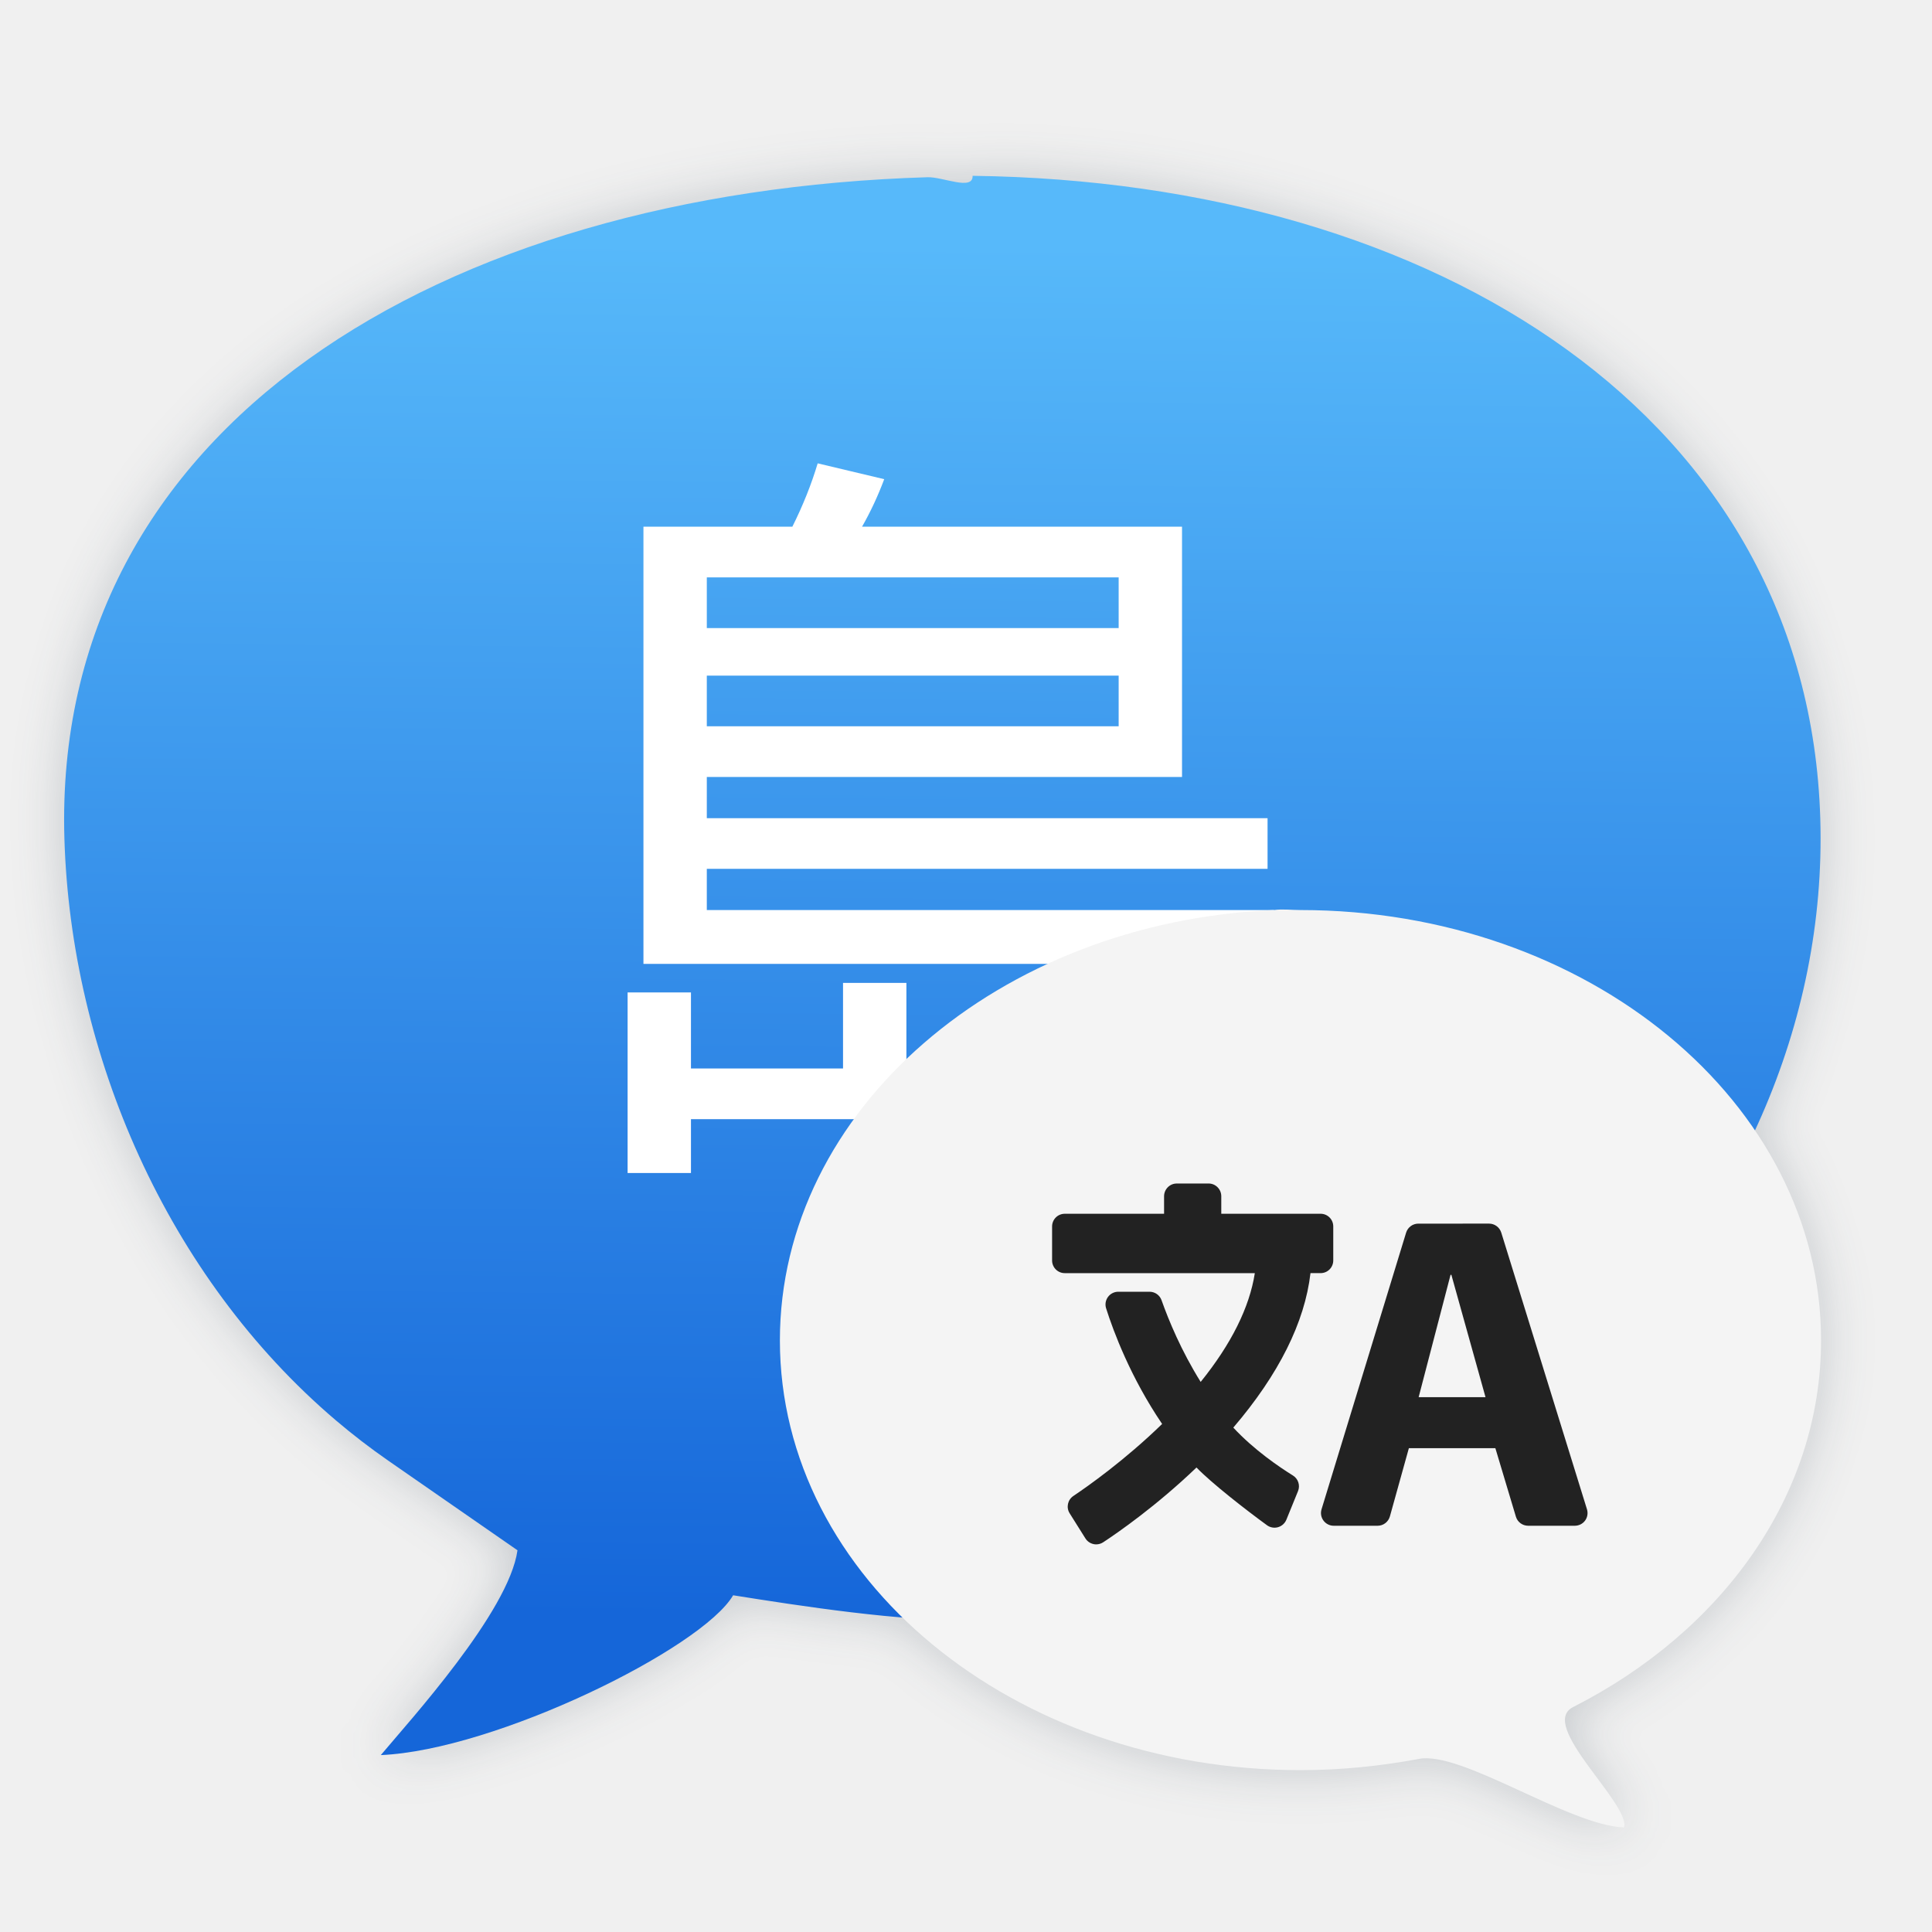
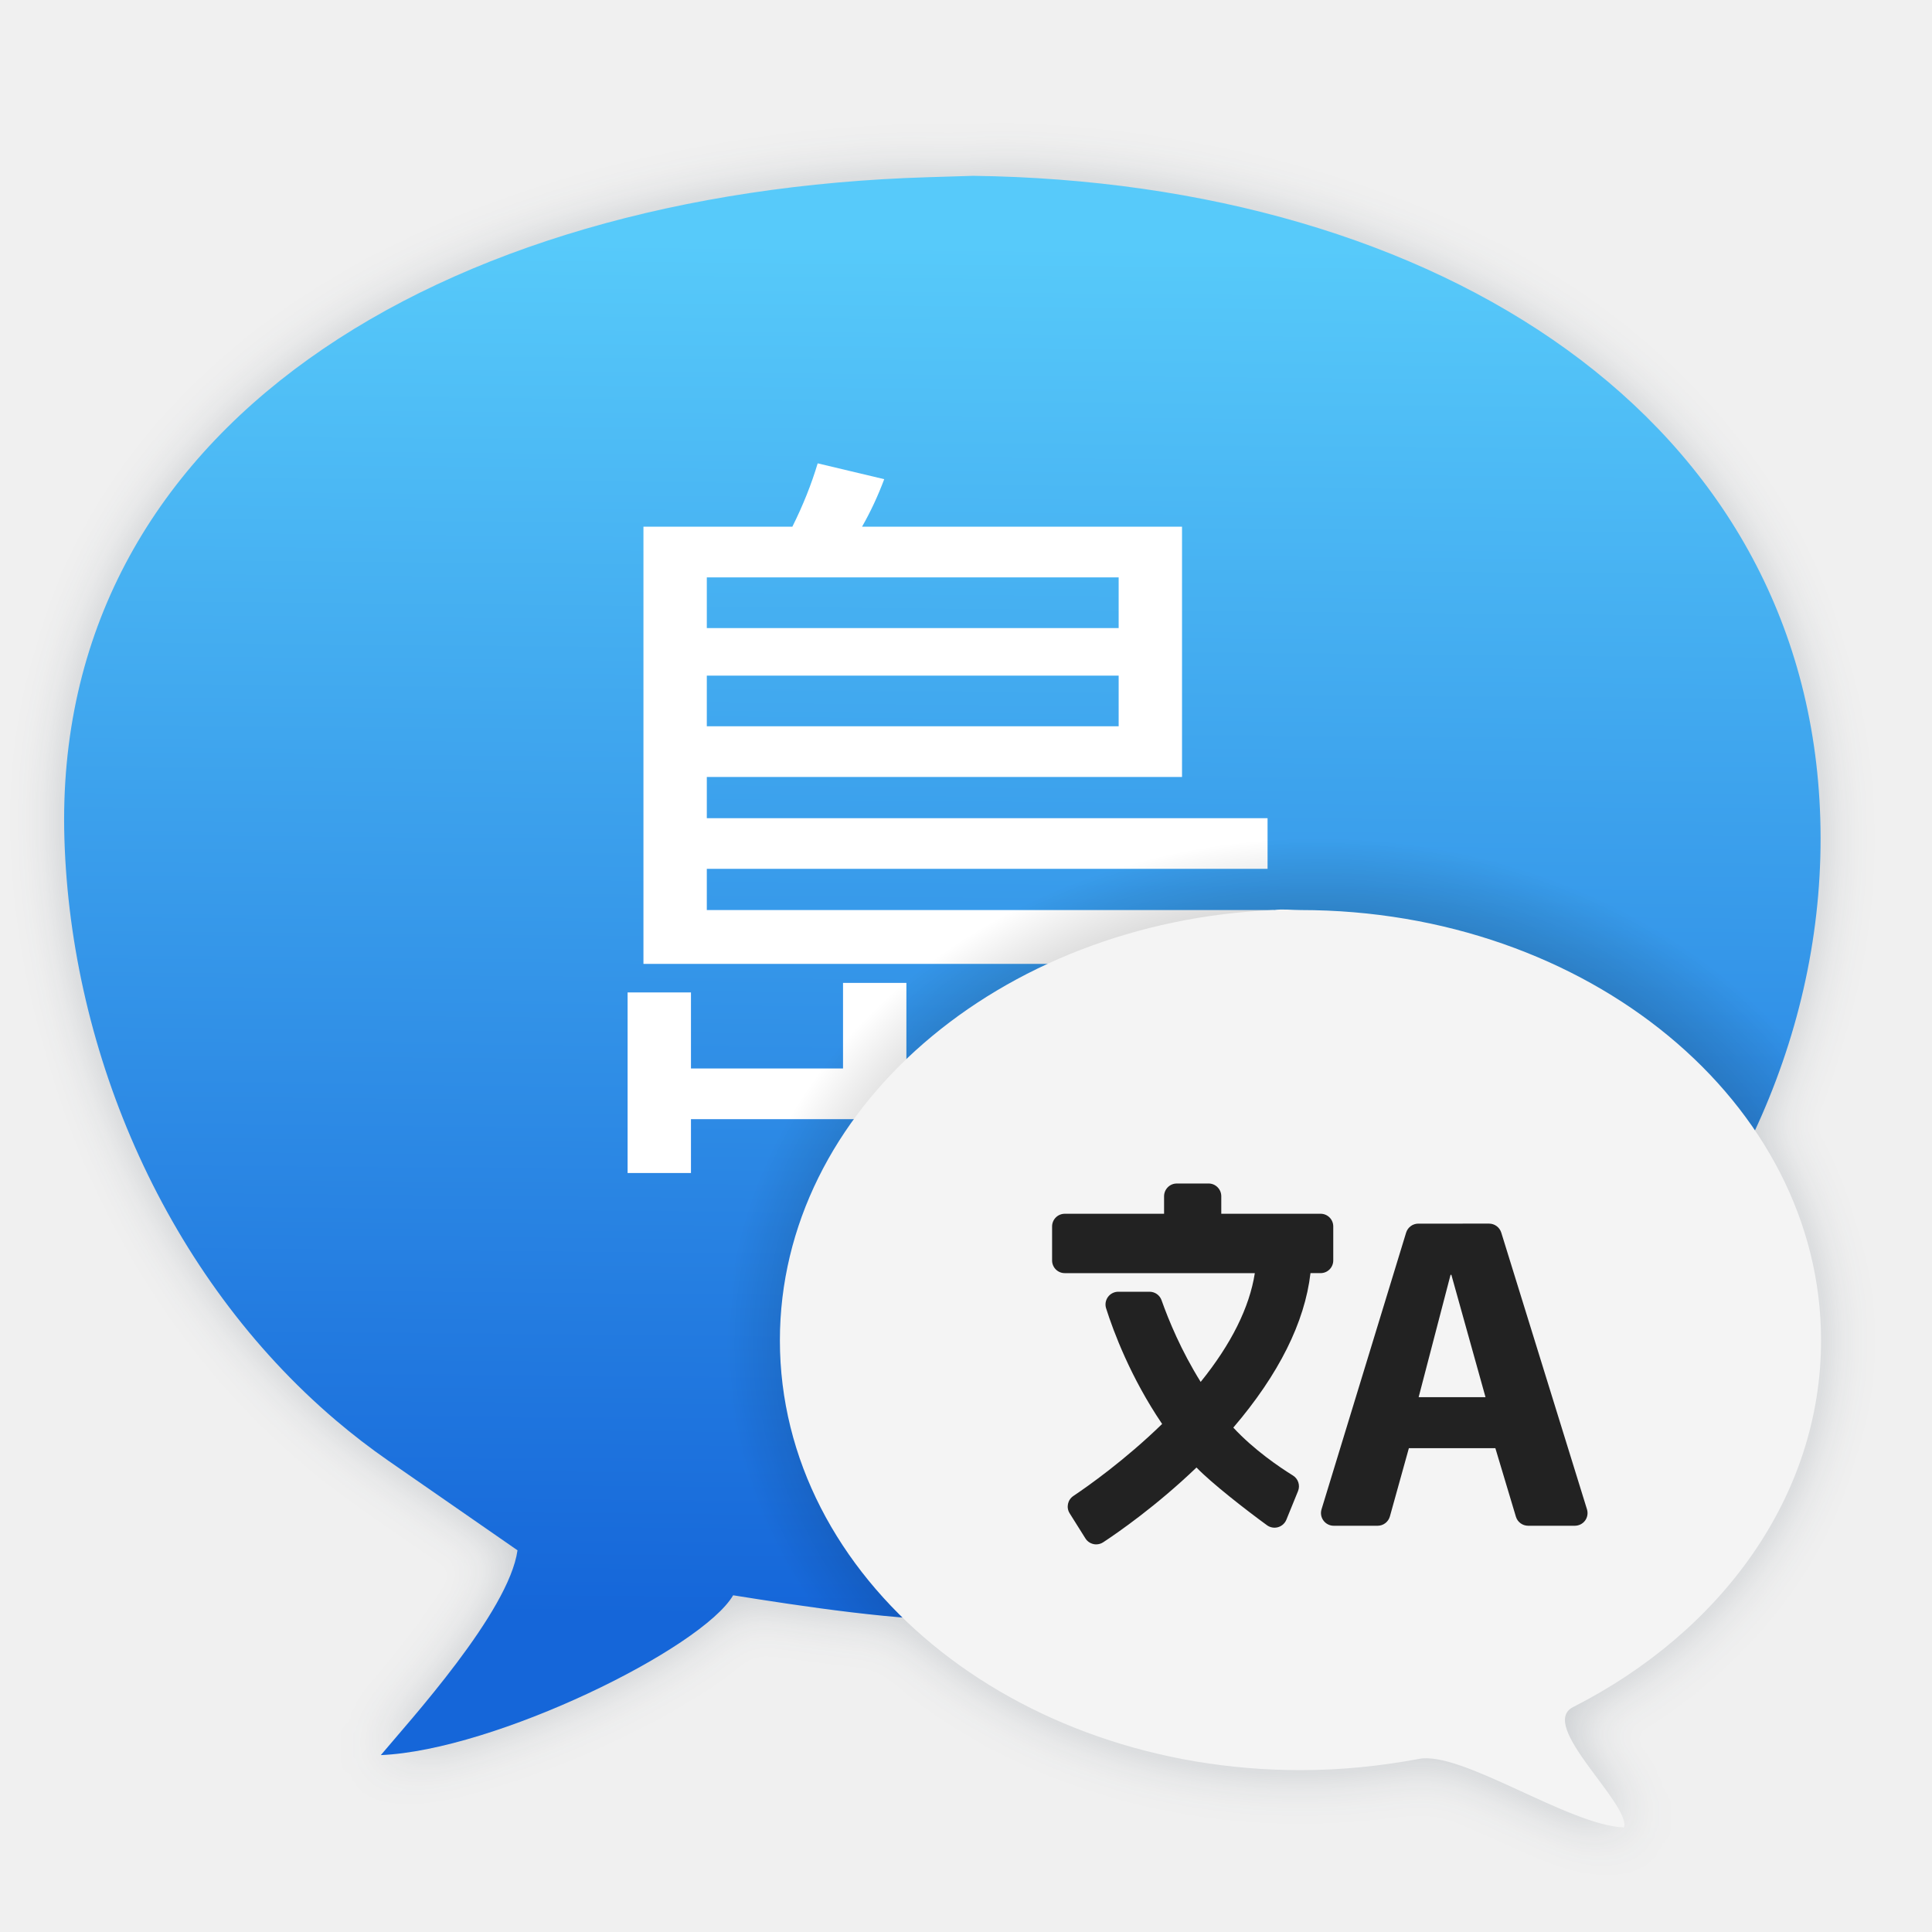
<svg xmlns="http://www.w3.org/2000/svg" xmlns:xlink="http://www.w3.org/1999/xlink" height="128" width="128" version="1.1" id="svg29">
  <defs id="defs33">
+     <linearGradient id="linearGradient4506">
+       <stop style="stop-color:#000000;stop-opacity:1;" offset="0" id="stop4502" />
+       <stop style="stop-color:#000000;stop-opacity:0;" offset="1" id="stop4504" />
+     </linearGradient>
    <linearGradient id="linearGradient924">
      <stop style="stop-color:#1566d9;stop-opacity:1" offset="0" id="stop920" />
-       <stop style="stop-color:#57b9fa;stop-opacity:1" offset="1" id="stop922" />
+       <stop style="stop-color:#57cafa;stop-opacity:1" offset="1" id="stop922" />
    </linearGradient>
    <linearGradient xlink:href="#linearGradient924" id="linearGradient926" x1="68.248" y1="107.354" x2="69.093" y2="16.235" gradientUnits="userSpaceOnUse" />
+     <radialGradient xlink:href="#linearGradient4506" id="radialGradient4508" cx="86.706" cy="87.923" fx="86.706" fy="87.923" r="39.151" gradientTransform="matrix(1,0,0,0.8571429,0.5752733,13.71092)" gradientUnits="userSpaceOnUse" />
  </defs>
  <linearGradient id="a" gradientUnits="userSpaceOnUse" x1="362.815" x2="362.815" y1="245.107" y2="525.384">
    <stop offset="0" stop-color="#f4f4f4" id="stop2" />
    <stop offset="1" stop-color="#dce3ec" id="stop4" />
  </linearGradient>
  <linearGradient id="b" gradientUnits="userSpaceOnUse" x1="64.438" x2="63.839" y1="8.418" y2="106.972">
    <stop offset="0" stop-color="#55c3f8" id="stop7" style="stop-color:#d1d1d1;stop-opacity:1" />
    <stop offset="1" stop-color="#1484f4" id="stop9" style="stop-color:#848484;stop-opacity:1" />
  </linearGradient>
  <filter id="c" color-interpolation-filters="sRGB" height="1.074" width="1.07" x="-.035" y="-.037">
    <feGaussianBlur stdDeviation="1.694" id="feGaussianBlur12" />
  </filter>
  <path d="m64.438 11.648v.002c.031 1.006-1.975.061-2.984.092-32.29.982-58.016 16.535-57.186 43.842.433 14.244 6.78 28.987 17.98 38.514 1.111.945 2.271 1.839 3.477 2.676l8.561 5.938c-.57 4.079-7.16 11.303-9.055 13.568 7.573-.32 21.268-7.054 23.342-10.588 2.997.476 7.32 1.146 11.217 1.465 6.326 6.189 15.787 10.121 26.371 10.121 2.695 0 5.307-.272 7.824-.74 2.794-.591 9.979 4.422 13.617 4.533.41-1.585-5.739-6.789-3.377-7.973 9.868-5.014 16.426-14.015 16.426-24.293 0-5.057-1.6-9.802-4.393-13.92 2.993-6.456 4.558-13.469 4.34-20.66-.804-26.449-25.228-42.177-56.16-42.576z" id="path15" filter="url(#c)" fill-opacity=".228" fill="#304050" />
-   <path style="opacity:1;fill:url(#linearGradient926);fill-opacity:1;stroke:none;stroke-width:2;stroke-linecap:round;stroke-linejoin:round;stroke-miterlimit:4;stroke-dasharray:none;stroke-dashoffset:0;stroke-opacity:1;paint-order:fill markers stroke" d="M 64.438 11.648 L 64.438 11.65 C 64.468 12.657 62.462 11.711 61.453 11.742 C 29.163 12.724 3.437 28.277 4.268 55.584 C 4.701 69.827 11.048 84.571 22.248 94.098 C 23.359 95.043 24.519 95.937 25.725 96.773 L 34.285 102.711 C 33.715 106.79 27.125 114.014 25.23 116.279 C 32.803 115.959 46.499 109.225 48.572 105.691 C 52.863 106.373 59.89 107.471 64.457 107.332 C 96.747 106.35 121.428 81.53 120.598 54.225 C 119.794 27.776 95.37 12.048 64.438 11.648 z " id="path900" />
+   <path style="opacity:1;fill:url(#linearGradient926);fill-opacity:1;stroke:none;stroke-width:2;stroke-linecap:round;stroke-linejoin:round;stroke-miterlimit:4;stroke-dasharray:none;stroke-dashoffset:0;stroke-opacity:1;paint-order:fill markers stroke" d="m 64.438,11.648 v 0.002 l -2.984,0.092 C 29.163,12.724 3.437,28.277 4.268,55.584 4.701,69.827 11.048,84.571 22.248,94.098 c 1.111,0.945 2.271,1.839 3.477,2.676 l 8.561,5.938 c -0.57,4.079 -7.16,11.303 -9.055,13.568 7.573,-0.32 21.268,-7.054 23.342,-10.588 4.291,0.682 11.317,1.779 15.885,1.641 C 96.747,106.35 121.428,81.53 120.598,54.225 119.794,27.776 95.37,12.048 64.438,11.648 Z" id="path900" />
  <path id="path842-4" d="m 54.174,30.698 4.408,1.049 q -0.63,1.679 -1.469,3.148 H 78.312 V 51.477 H 46.828 v 2.729 h 37.151 v 3.358 H 46.828 v 2.729 h 37.571 q -0.63,13.643 -2.099,16.372 -1.259,2.939 -4.828,2.939 -1.679,0 -5.247,-0.63 L 71.385,74.776 q 3.988,0.63 5.667,0.63 1.259,0 1.679,-1.259 Q 79.361,72.677 79.781,63.861 H 42.63 V 34.896 h 9.865 q 1.049,-2.099 1.679,-4.198 z m -7.346,7.556 v 3.358 h 27.286 v -3.358 z m 0,6.507 v 3.358 h 27.286 v -3.358 z m 9.025,20.36 h 4.198 v 5.667 H 70.336 v -5.247 h 3.988 v 8.606 H 45.778 v 3.568 h -4.198 v -11.964 h 4.198 v 5.037 h 10.075 z" style="opacity:1;fill:#ffffff;fill-opacity:1;stroke-width:2.201" />
-   <path d="m84.399 60.293c-18.23.772-32.729 13.259-32.729 28.511 0 15.745 15.435 28.473 34.49 28.473 2.695 0 5.306-.271 7.824-.739 2.794-.591 9.979 4.421 13.617 4.532.41-1.585-5.739-6.789-3.376-7.973 9.868-5.014 16.426-14.015 16.426-24.293 0-15.746-15.435-28.511-34.49-28.511-.596 0-1.173-.081-1.761 0z" fill="url(#a)" id="path19" />
+   <path style="opacity:1;fill:url(#radialGradient4508);fill-opacity:1;stroke:none;stroke-width:10.986;stroke-linecap:round;stroke-linejoin:round;stroke-miterlimit:4;stroke-dasharray:none;stroke-dashoffset:0;stroke-opacity:0.039" d="M 87.281 55.516 A 39.151 33.558 0 0 0 48.131 89.072 A 39.151 33.558 0 0 0 53.85 106.475 C 57.482 106.978 61.475 107.423 64.457 107.332 C 90.791 106.531 112.059 89.874 118.561 68.945 A 39.151 33.558 0 0 0 87.281 55.516 z " id="path4500" />
+   <path d="m84.399 60.293c-18.23.772-32.729 13.259-32.729 28.511 0 15.745 15.435 28.473 34.49 28.473 2.695 0 5.306-.271 7.824-.739 2.794-.591 9.979 4.421 13.617 4.532.41-1.585-5.739-6.789-3.376-7.973 9.868-5.014 16.426-14.015 16.426-24.293 0-15.746-15.435-28.511-34.49-28.511-.596 0-1.173-.081-1.761 0z" id="path19" fill="url(#a)" />
  <path style="fill:#222222;fill-opacity:1;stroke-width:0.213" d="m 77.964,78.411 c -0.466,0 -0.841,0.38 -0.841,0.846 v 1.158 H 70.545 c -0.466,0 -0.841,0.375 -0.841,0.841 v 2.252 c -2.03e-4,0.465 0.375,0.841 0.841,0.841 h 12.591 c -0.355,2.273 -1.562,4.698 -3.588,7.206 -1.291,-2.069 -2.12,-4.079 -2.593,-5.415 -0.12,-0.337 -0.439,-0.559 -0.797,-0.559 h -2.069 c -0.269,0 -0.524,0.129 -0.683,0.346 -0.159,0.217 -0.205,0.495 -0.124,0.752 0.491,1.546 1.622,4.578 3.712,7.662 -2.469,2.4 -4.928,4.134 -5.88,4.771 -0.379,0.254 -0.489,0.762 -0.247,1.148 l 1.044,1.663 c 0.12,0.192 0.313,0.327 0.535,0.376 0.06,0.013 0.118,0.02 0.178,0.02 0.164,0 0.327,-0.048 0.465,-0.139 0.98,-0.644 3.52,-2.404 6.182,-4.954 0.985,1.026 3.3,2.828 4.672,3.826 0.209,0.152 0.478,0.199 0.728,0.129 0.25,-0.071 0.456,-0.256 0.554,-0.495 l 0.772,-1.896 c 0.156,-0.381 0.012,-0.818 -0.337,-1.034 -0.894,-0.555 -2.576,-1.693 -3.95,-3.173 3.016,-3.53 4.734,-6.974 5.113,-10.235 h 0.668 c 0.466,0 0.841,-0.375 0.841,-0.841 v -2.252 c 0,-0.466 -0.375,-0.841 -0.841,-0.841 h -6.578 v -1.158 c 0,-0.466 -0.375,-0.846 -0.841,-0.846 z m 16.001,2.658 c -0.371,0 -0.698,0.244 -0.807,0.599 l -5.603,18.328 c -0.079,0.256 -0.031,0.532 0.129,0.747 0.159,0.215 0.41,0.342 0.678,0.342 h 2.91 c 0.379,0 0.71,-0.254 0.812,-0.619 l 1.257,-4.519 h 5.731 l 1.361,4.539 c 0.107,0.357 0.439,0.599 0.812,0.599 h 3.088 c 0.269,0 0.524,-0.126 0.683,-0.342 0.159,-0.216 0.204,-0.496 0.124,-0.752 L 99.464,81.667 c -0.11,-0.354 -0.437,-0.599 -0.807,-0.599 z m 2.138,3.39 h 0.054 l 2.262,8.107 h -4.43 z" id="path848-9" />
</svg>
